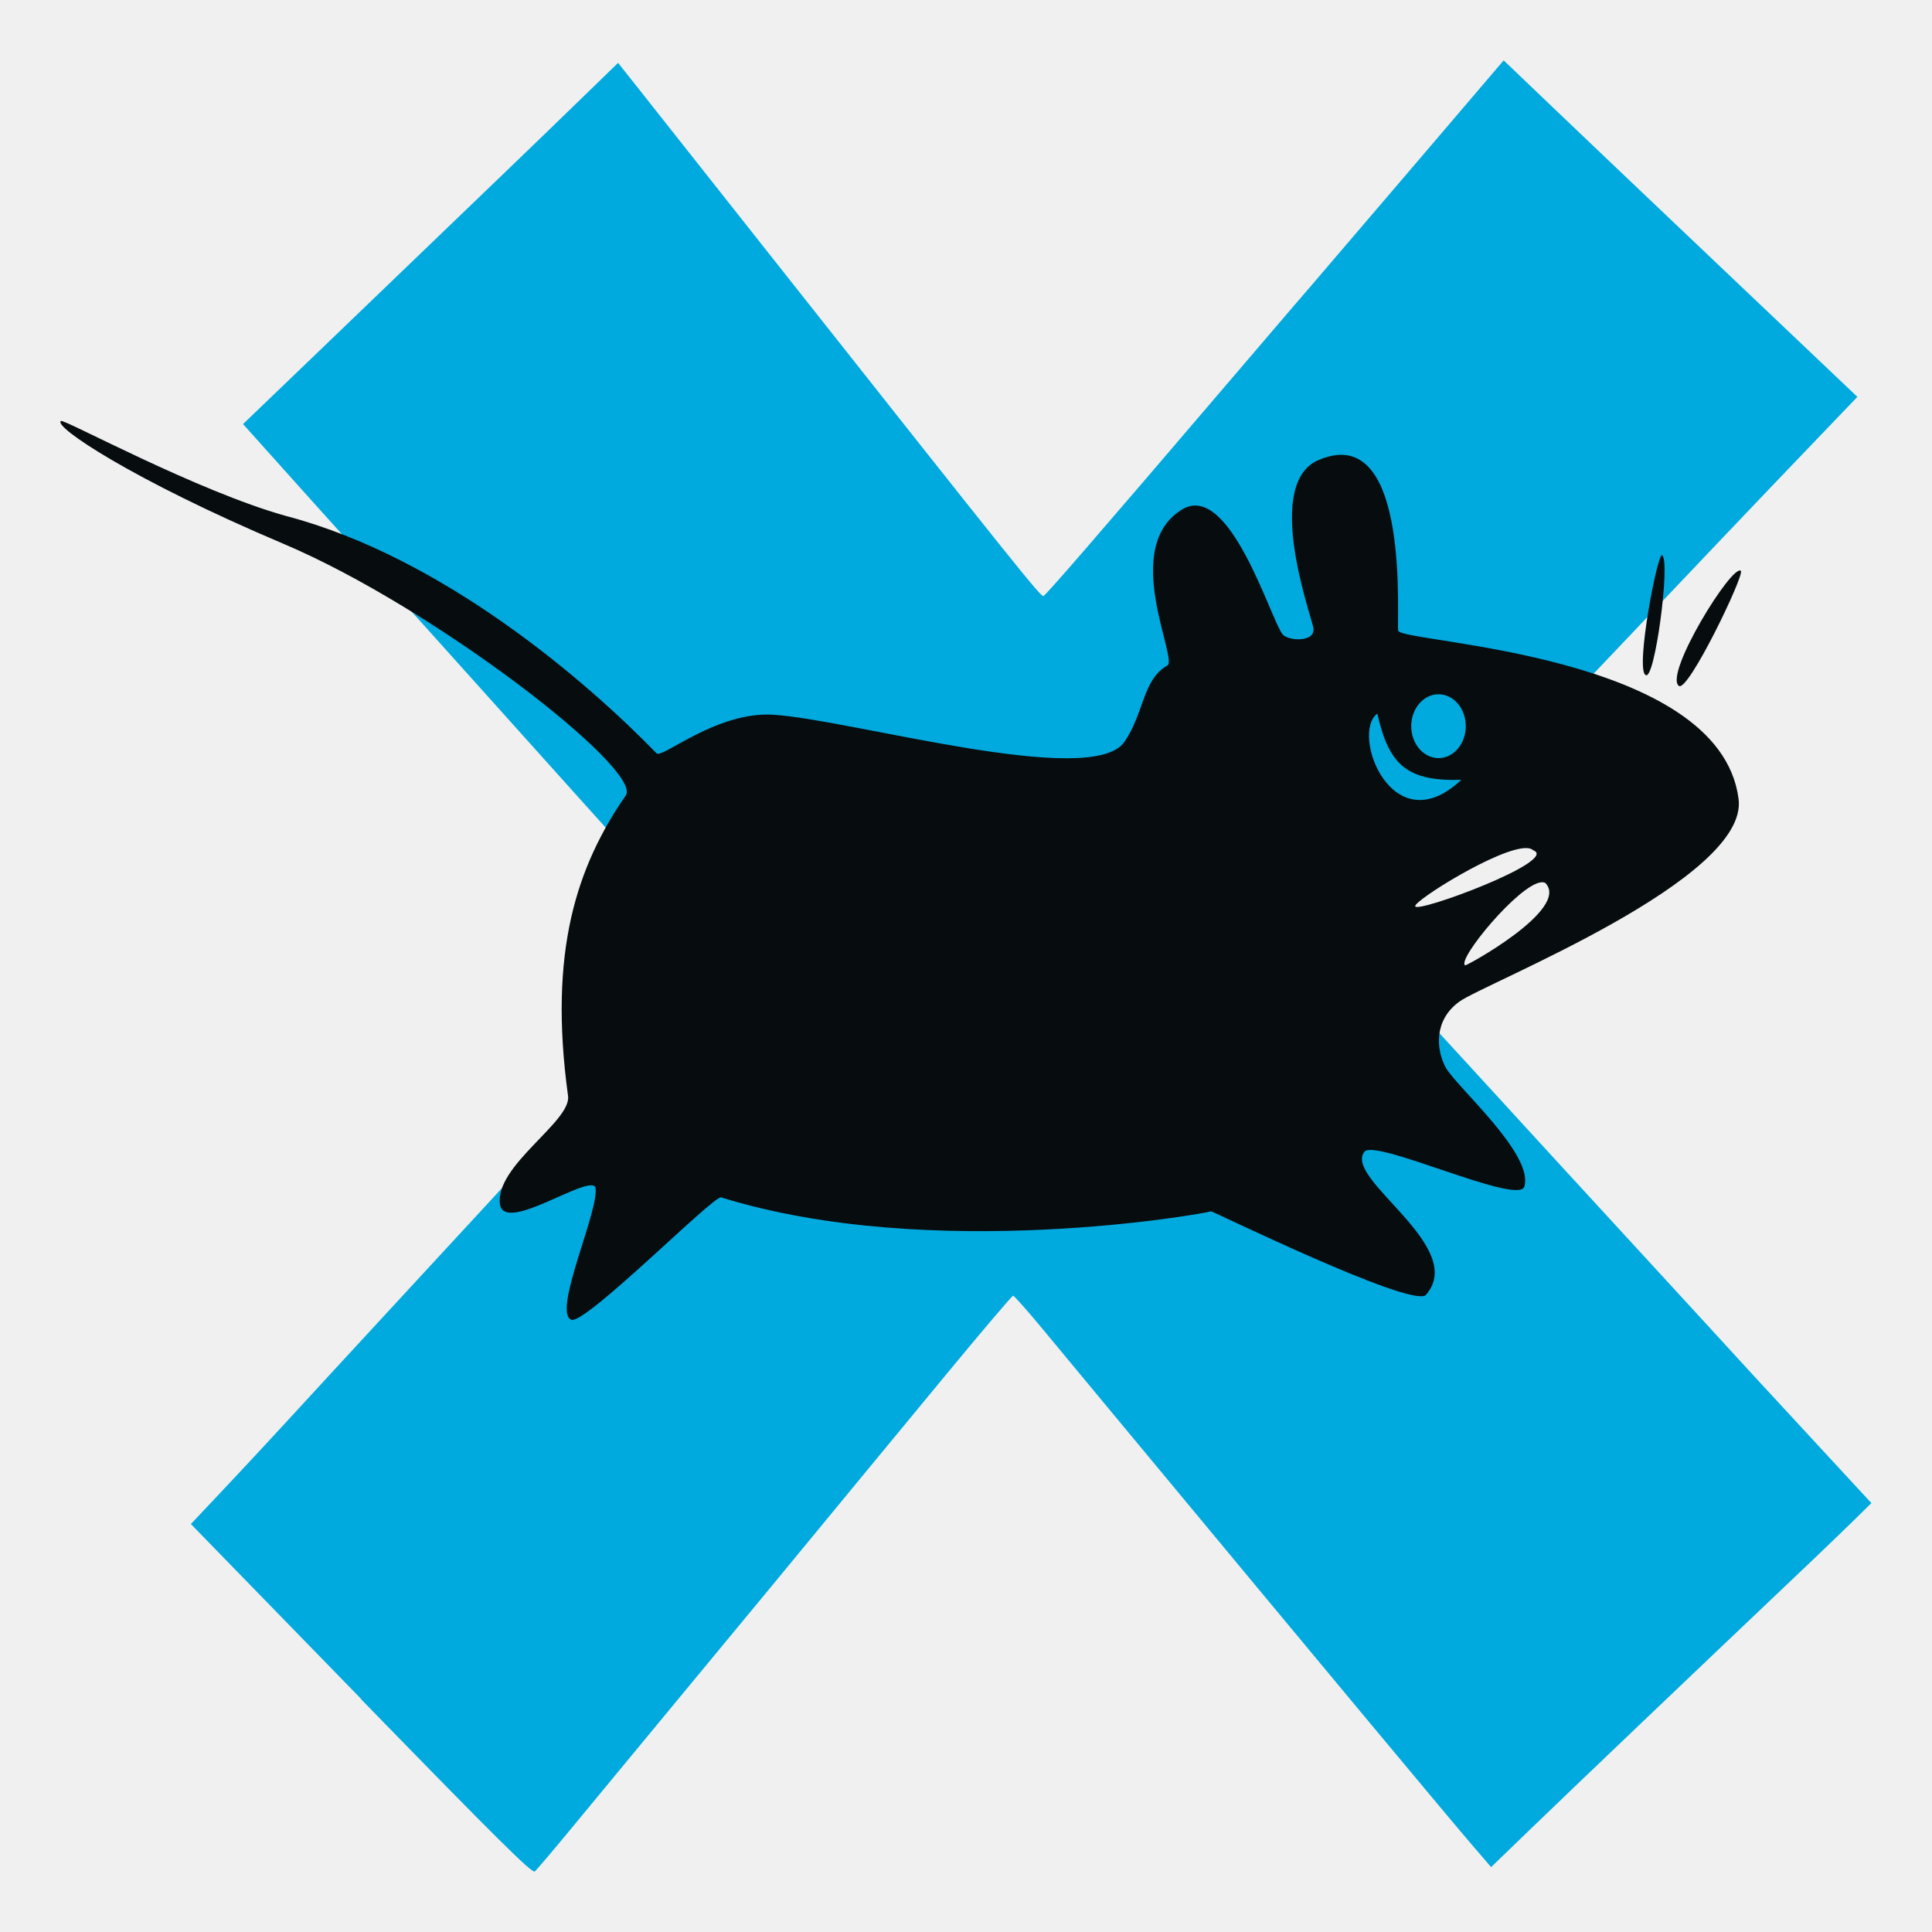
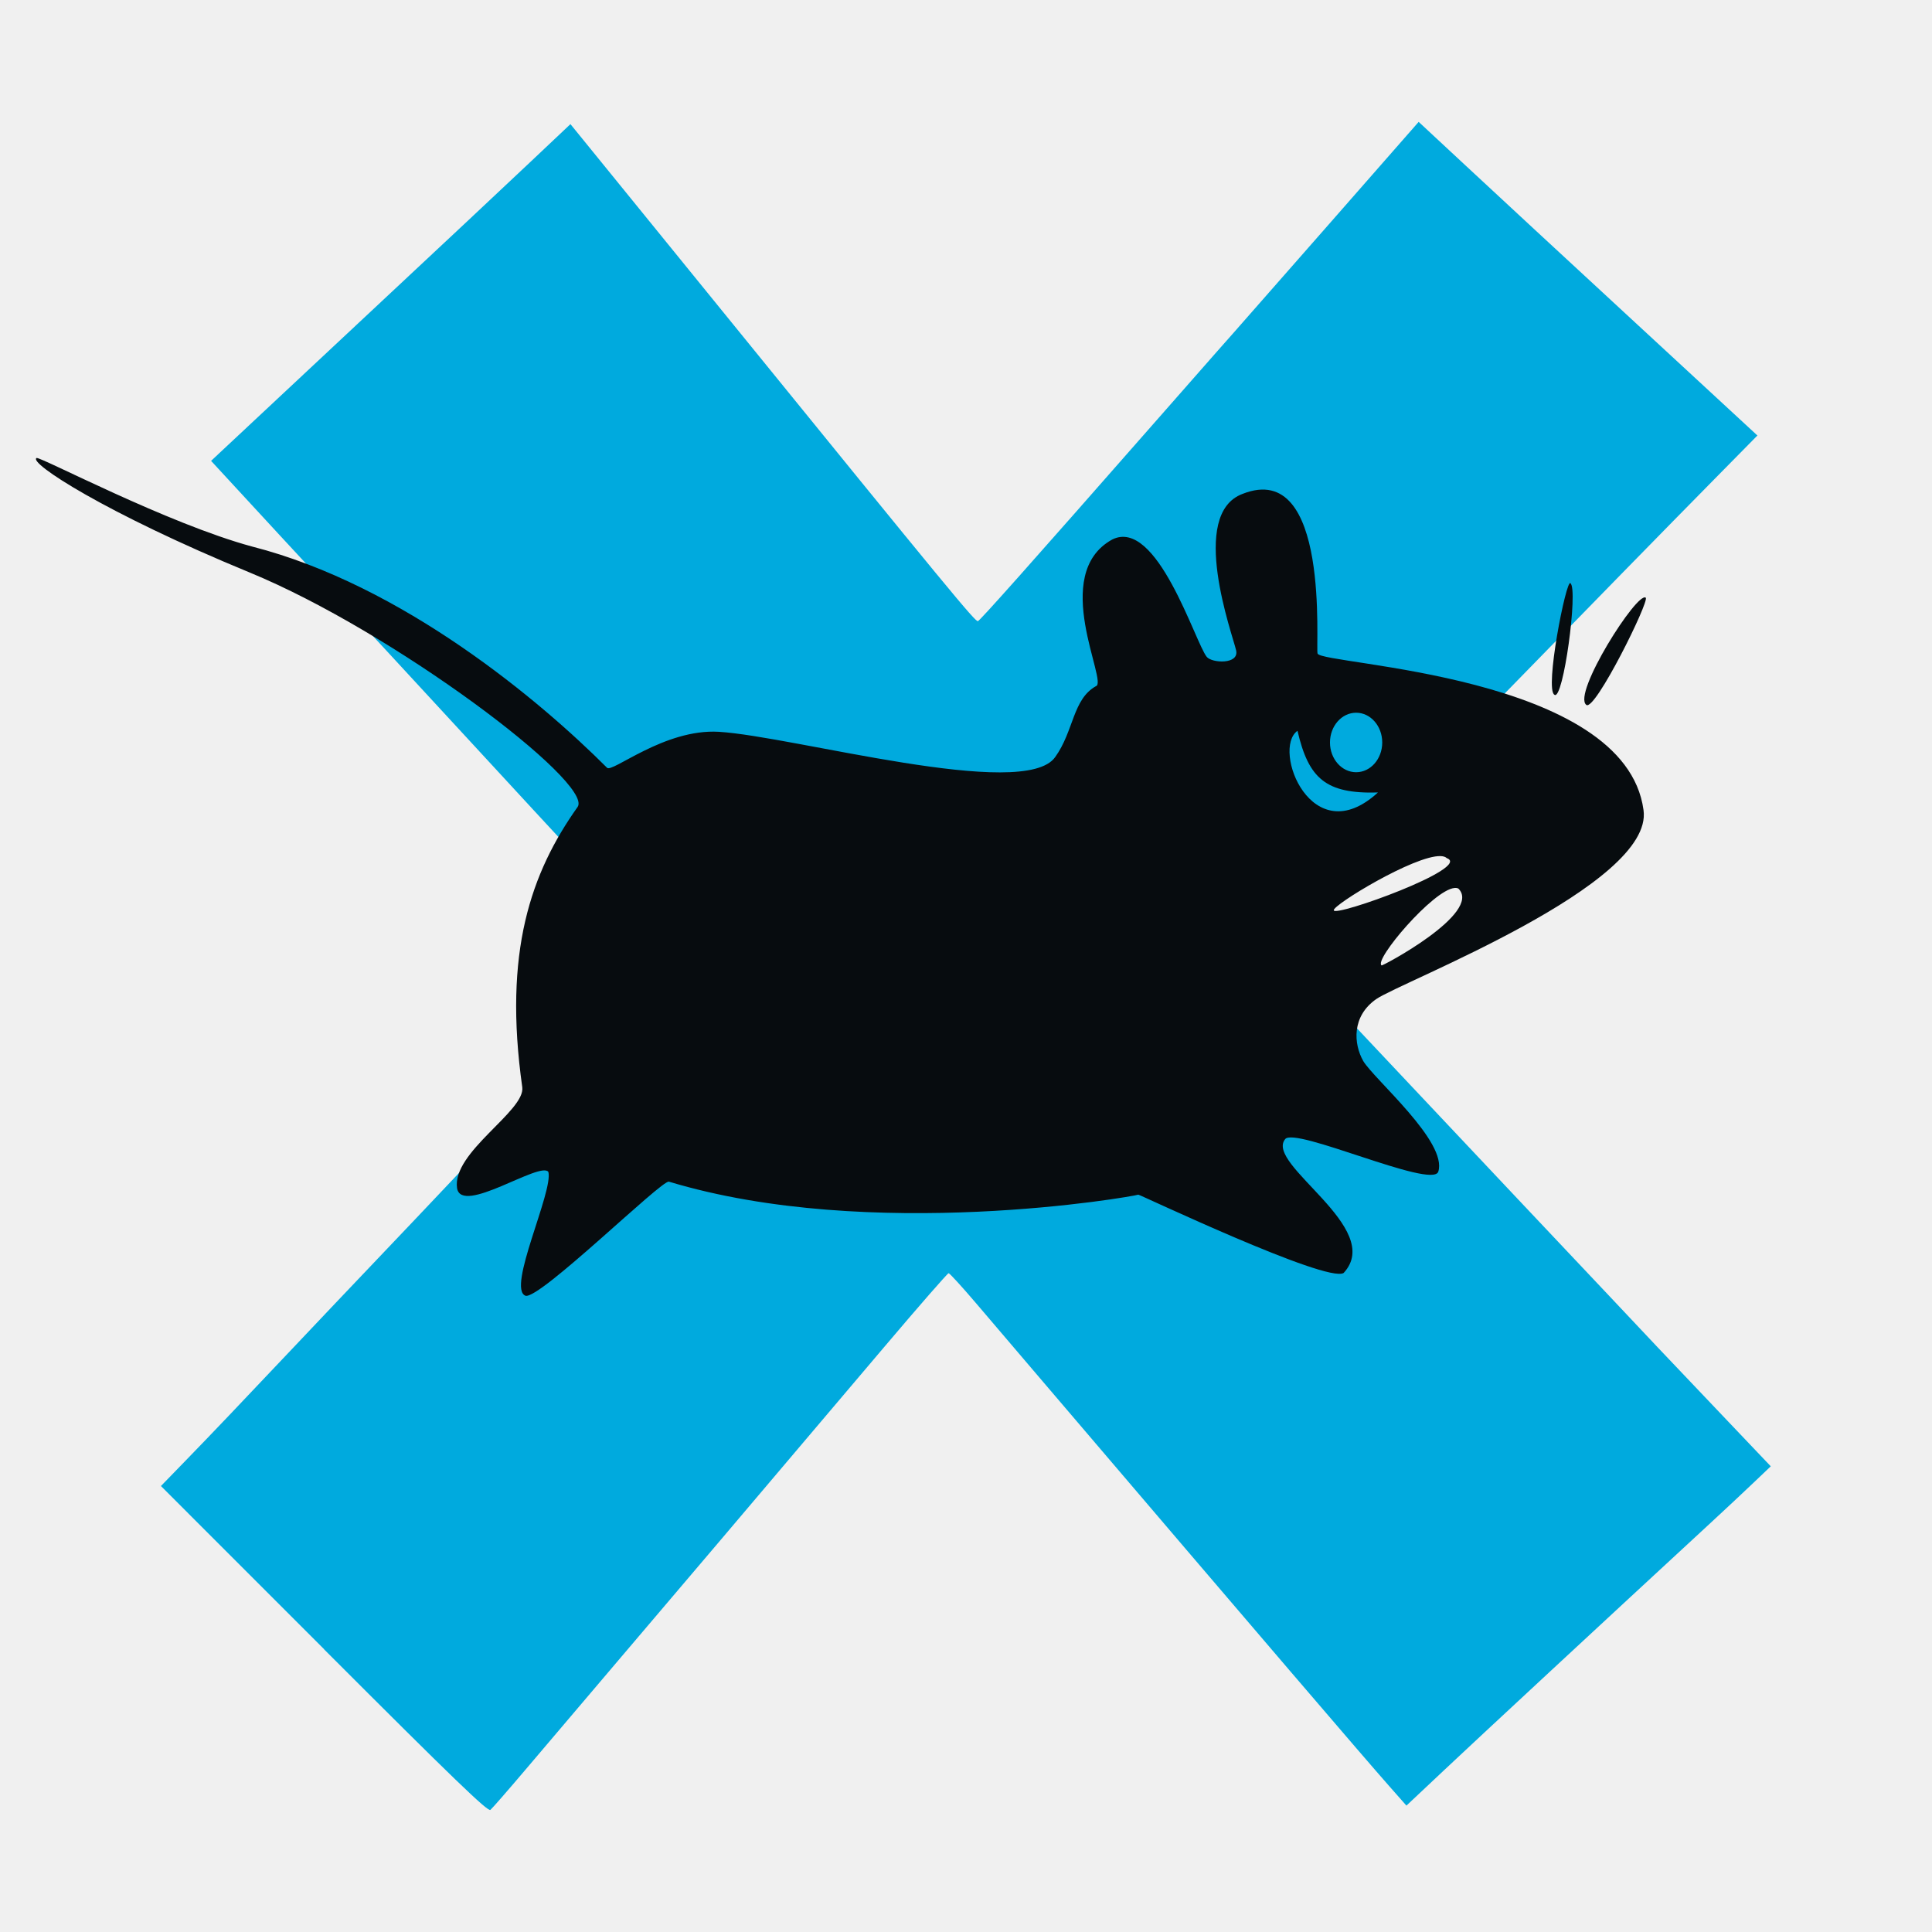
<svg xmlns="http://www.w3.org/2000/svg" width="24" height="24" id="svg2" version="1.0">
  <defs id="defs4">
    <linearGradient id="linearGradient3961">
      <stop id="stop3963" offset="0" style="stop-color:#cecece;stop-opacity:0.702;" />
      <stop id="stop3965" offset="1" style="stop-color:#1d1d1d;stop-opacity:0;" />
    </linearGradient>
    <clipPath clipPathUnits="userSpaceOnUse" id="clipPath1126">
      <rect style="opacity:0.5;vector-effect:none;fill:#ffffff;fill-opacity:1;fill-rule:nonzero;stroke:none;stroke-width:3.025;stroke-linecap:square;stroke-linejoin:miter;stroke-miterlimit:4;stroke-dasharray:none;stroke-dashoffset:0;stroke-opacity:1;paint-order:normal" id="rect1128" width="512" height="512" x="17.85" y="549.145" />
    </clipPath>
  </defs>
  <g id="layer10" style="display:inline" transform="translate(-27.36585,-1015.325)">
-     <path style="fill:#00aade;fill-opacity:1;stroke-width:0.723" d="m 31.855,1036.433 -2.118,-2.176 0.317,-0.336 c 0.353,-0.374 0.684,-0.73 1.422,-1.534 0.275,-0.299 0.753,-0.817 1.062,-1.151 0.309,-0.334 0.711,-0.769 0.892,-0.966 0.594,-0.646 1.262,-1.371 2.072,-2.251 l 0.798,-0.866 -0.212,-0.224 c -0.117,-0.123 -0.803,-0.882 -1.525,-1.686 -1.784,-1.988 -2.373,-2.643 -2.392,-2.661 -0.009,-0.015 -0.414,-0.459 -0.901,-1.002 l -0.885,-0.987 1.143,-1.098 c 2.277,-2.188 2.513,-2.415 3.01,-2.898 l 0.506,-0.491 0.241,0.304 c 0.133,0.167 0.911,1.152 1.73,2.188 2.976,3.764 3.279,4.143 3.313,4.131 0.033,-0.015 0.591,-0.656 2.363,-2.731 0.776,-0.908 0.894,-1.046 0.944,-1.102 0.017,-0.02 0.566,-0.662 1.221,-1.428 l 1.189,-1.393 0.612,0.585 c 0.336,0.322 1.325,1.262 2.197,2.09 l 1.585,1.505 -0.556,0.58 c -0.666,0.694 -1.522,1.594 -3.069,3.226 -0.633,0.667 -1.481,1.557 -1.885,1.978 -0.404,0.42 -0.753,0.791 -0.777,0.823 -0.039,0.055 0.01,0.117 0.643,0.805 0.377,0.41 0.924,1.007 1.216,1.326 0.291,0.319 0.89,0.972 1.33,1.45 0.44,0.478 0.992,1.079 1.227,1.336 0.446,0.488 0.595,0.65 1.495,1.623 l 0.55,0.595 -0.219,0.215 c -0.12,0.118 -0.382,0.37 -0.582,0.56 -1.349,1.28 -3.014,2.868 -3.43,3.271 l -0.493,0.476 -0.221,-0.257 c -0.338,-0.394 -1.607,-1.917 -4.518,-5.424 -0.284,-0.343 -0.665,-0.801 -0.846,-1.02 -0.181,-0.218 -0.34,-0.397 -0.353,-0.397 -0.013,0 -0.39,0.443 -0.837,0.985 -0.447,0.542 -0.946,1.147 -1.111,1.346 -0.164,0.199 -0.425,0.515 -0.58,0.704 -0.295,0.359 -0.37,0.45 -1.711,2.071 -0.458,0.554 -1.019,1.233 -1.247,1.509 -0.228,0.276 -0.433,0.518 -0.456,0.537 -0.033,0.028 -0.468,-0.404 -2.159,-2.141 z" id="path2626" />
-     <g id="g914" transform="matrix(0.04728066,0,0,0.0485942,4.938139,984.7171)" style="fill:#070c0f;stroke-width:22.079">
+     <path style="fill:#00aade;fill-opacity:1;stroke-width:0.684" d="m 31.394,1035.814 -2.029,-2.029 0.304,-0.313 c 0.338,-0.348 0.655,-0.681 1.363,-1.43 0.263,-0.279 0.721,-0.761 1.018,-1.073 0.296,-0.311 0.681,-0.716 0.854,-0.9 0.569,-0.602 1.209,-1.278 1.985,-2.098 l 0.765,-0.807 -0.203,-0.208 c -0.112,-0.114 -0.769,-0.822 -1.461,-1.572 -1.709,-1.853 -2.273,-2.463 -2.291,-2.481 -0.008,-0.014 -0.397,-0.428 -0.863,-0.934 l -0.848,-0.919 1.095,-1.024 c 2.181,-2.039 2.407,-2.251 2.884,-2.701 l 0.485,-0.458 0.231,0.284 c 0.127,0.156 0.873,1.074 1.657,2.039 2.85,3.509 3.141,3.861 3.174,3.851 0.031,-0.014 0.566,-0.612 2.263,-2.545 0.743,-0.846 0.857,-0.975 0.904,-1.027 0.016,-0.019 0.543,-0.617 1.169,-1.331 l 1.139,-1.299 0.586,0.545 c 0.322,0.3 1.269,1.177 2.104,1.948 l 1.518,1.403 -0.532,0.54 c -0.638,0.647 -1.458,1.486 -2.94,3.006 -0.606,0.622 -1.419,1.452 -1.806,1.843 -0.387,0.392 -0.722,0.737 -0.744,0.767 -0.037,0.051 0.009,0.109 0.616,0.75 0.361,0.382 0.885,0.939 1.164,1.236 0.279,0.297 0.853,0.906 1.274,1.352 0.422,0.446 0.95,1.006 1.175,1.245 0.427,0.455 0.57,0.606 1.432,1.512 l 0.527,0.554 -0.21,0.2 c -0.115,0.11 -0.366,0.345 -0.558,0.522 -1.292,1.193 -2.887,2.673 -3.286,3.049 l -0.472,0.444 -0.211,-0.239 c -0.324,-0.367 -1.54,-1.787 -4.328,-5.055 -0.272,-0.319 -0.637,-0.747 -0.81,-0.95 -0.173,-0.203 -0.326,-0.37 -0.338,-0.37 -0.013,0 -0.373,0.413 -0.801,0.918 -0.428,0.505 -0.907,1.07 -1.064,1.255 -0.157,0.185 -0.407,0.48 -0.556,0.656 -0.283,0.335 -0.355,0.419 -1.639,1.93 -0.439,0.516 -0.976,1.149 -1.195,1.407 -0.218,0.257 -0.415,0.483 -0.437,0.501 -0.032,0.026 -0.449,-0.376 -2.068,-1.996 z" id="path2626" />
+     <g id="g914" transform="matrix(0.04529187,0,0,0.04529187,5.609503,987.6126)" style="fill:#070c0f;stroke-width:22.079">
      <path style="display:inline;fill:#070c0f;fill-opacity:1;fill-rule:evenodd;stroke:none;stroke-width:0.121pt;stroke-linecap:butt;stroke-linejoin:miter;stroke-opacity:1" id="path13-8" d="m 931.745,775.799 c -2.292,-1.896 -20.265,26.462 -16.291,29.405 2.39,1.788 17.315,-28.394 16.291,-29.405 z" />
      <path style="display:inline;fill:#070c0f;fill-opacity:1;fill-rule:evenodd;stroke:none;stroke-width:0.121pt;stroke-linecap:butt;stroke-linejoin:miter;stroke-opacity:1" id="path18-8" d="m 911.084,771.825 c -1.134,-1.317 -7.154,29.243 -4.37,30.596 2.39,1.788 6.552,-29.006 4.37,-30.596 z" />
      <path id="path14-8" d="m 490.393,737.472 c -2.354,1.289 18.834,15.102 58.422,31.401 39.591,16.298 94.282,57.608 89.994,64.275 -12.859,18.112 -20.444,39.774 -15.209,76.878 0.944,6.531 -19.356,17.872 -17.879,27.727 1.235,7.498 22.689,-7.434 25.035,-4.486 1.435,5.291 -11.478,32.071 -6.259,33.985 3.817,1.134 37.376,-31.844 39.326,-31.294 55.342,16.731 127.348,4.097 128.743,3.567 -0.131,-0.291 51.814,24.421 56.329,21.468 11.388,-12.332 -21.582,-29.713 -16.085,-36.655 2.41,-3.635 40.157,13.647 42.017,8.929 2.706,-8.167 -17.528,-25.316 -20.571,-30.397 -2.647,-4.684 -3.221,-12.249 3.567,-16.982 6.791,-4.733 76.223,-31.29 73.311,-51.843 -5.034,-37.346 -88.055,-39.771 -89.396,-42.914 -0.63,-1.477 3.653,-53.404 -20.571,-43.811 -14.915,5.551 -2.738,38.636 -1.773,42.914 0.89,3.938 -6.636,3.523 -8.053,1.794 -3.164,-3.864 -13.611,-38.349 -25.932,-32.191 -17.281,9.528 -1.017,39.258 -4.464,40.223 -6.403,3.578 -6.04,12.318 -11.172,19.438 -8.463,12.129 -71.787,-5.681 -92.258,-6.921 -14.987,-0.885 -29.321,11.411 -30.674,9.847 -18.248,-18.274 -56.002,-50.095 -97.363,-60.665 -23.195,-6.295 -57.701,-24.519 -59.084,-24.287 z m 361.919,69.872 c 3.957,0 7.156,3.654 7.156,8.16 10e-6,4.506 -3.199,8.16 -7.156,8.16 -3.957,0 -7.177,-3.654 -7.177,-8.16 10e-6,-4.506 3.22,-8.16 7.177,-8.16 z m -16.085,4.956 c 3.046,13.147 7.8,17.337 22.066,16.918 -18.158,16.651 -29.194,-11.879 -22.066,-16.918 z m 39.261,34.37 c 0.743,0.028 1.315,0.198 1.688,0.555 7.154,2.593 -30.743,16.239 -30.995,14.312 -0.394,-1.375 22.125,-15.139 29.307,-14.867 z m 3.845,8.737 c 0.392,-0.03 0.736,0.022 1.025,0.171 6.752,6.709 -21.378,21.584 -21.062,21.062 -2.267,-1.37 14.163,-20.777 20.037,-21.233 z" style="display:inline;fill:#070c0f;fill-opacity:1;fill-rule:evenodd;stroke:none;stroke-width:0.202pt;stroke-linecap:butt;stroke-linejoin:miter;stroke-opacity:1" />
    </g>
  </g>
</svg>
